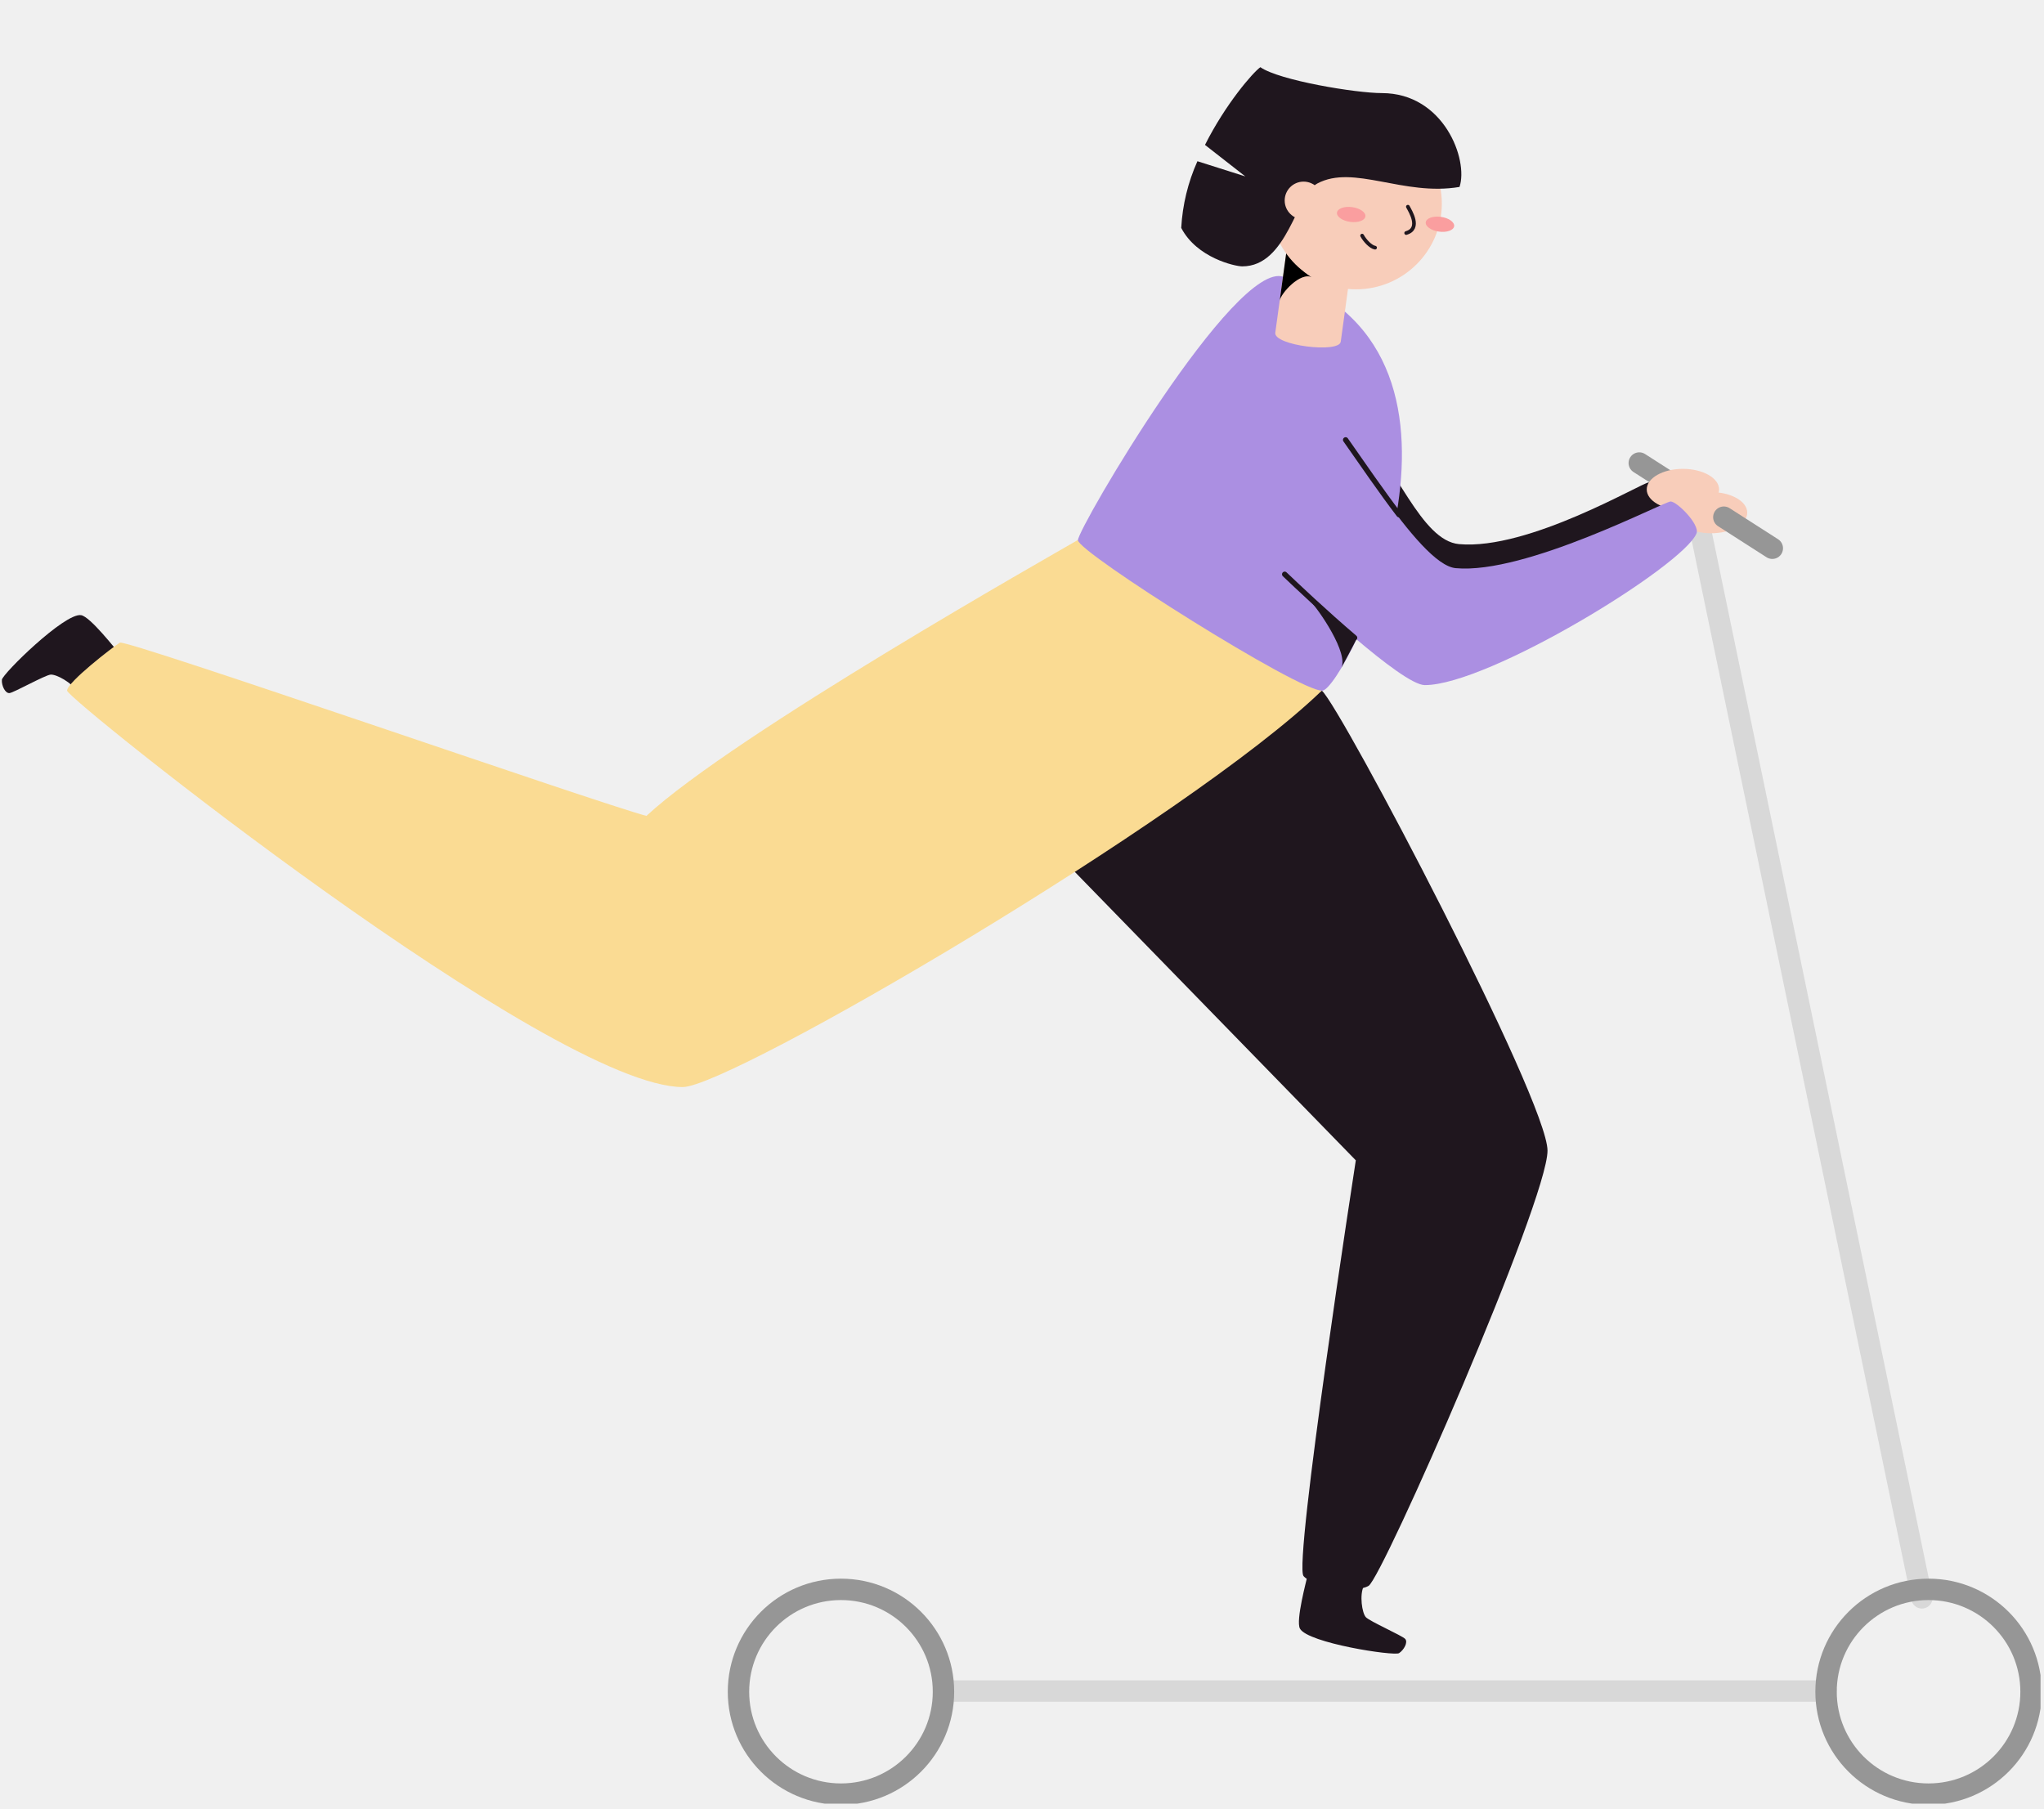
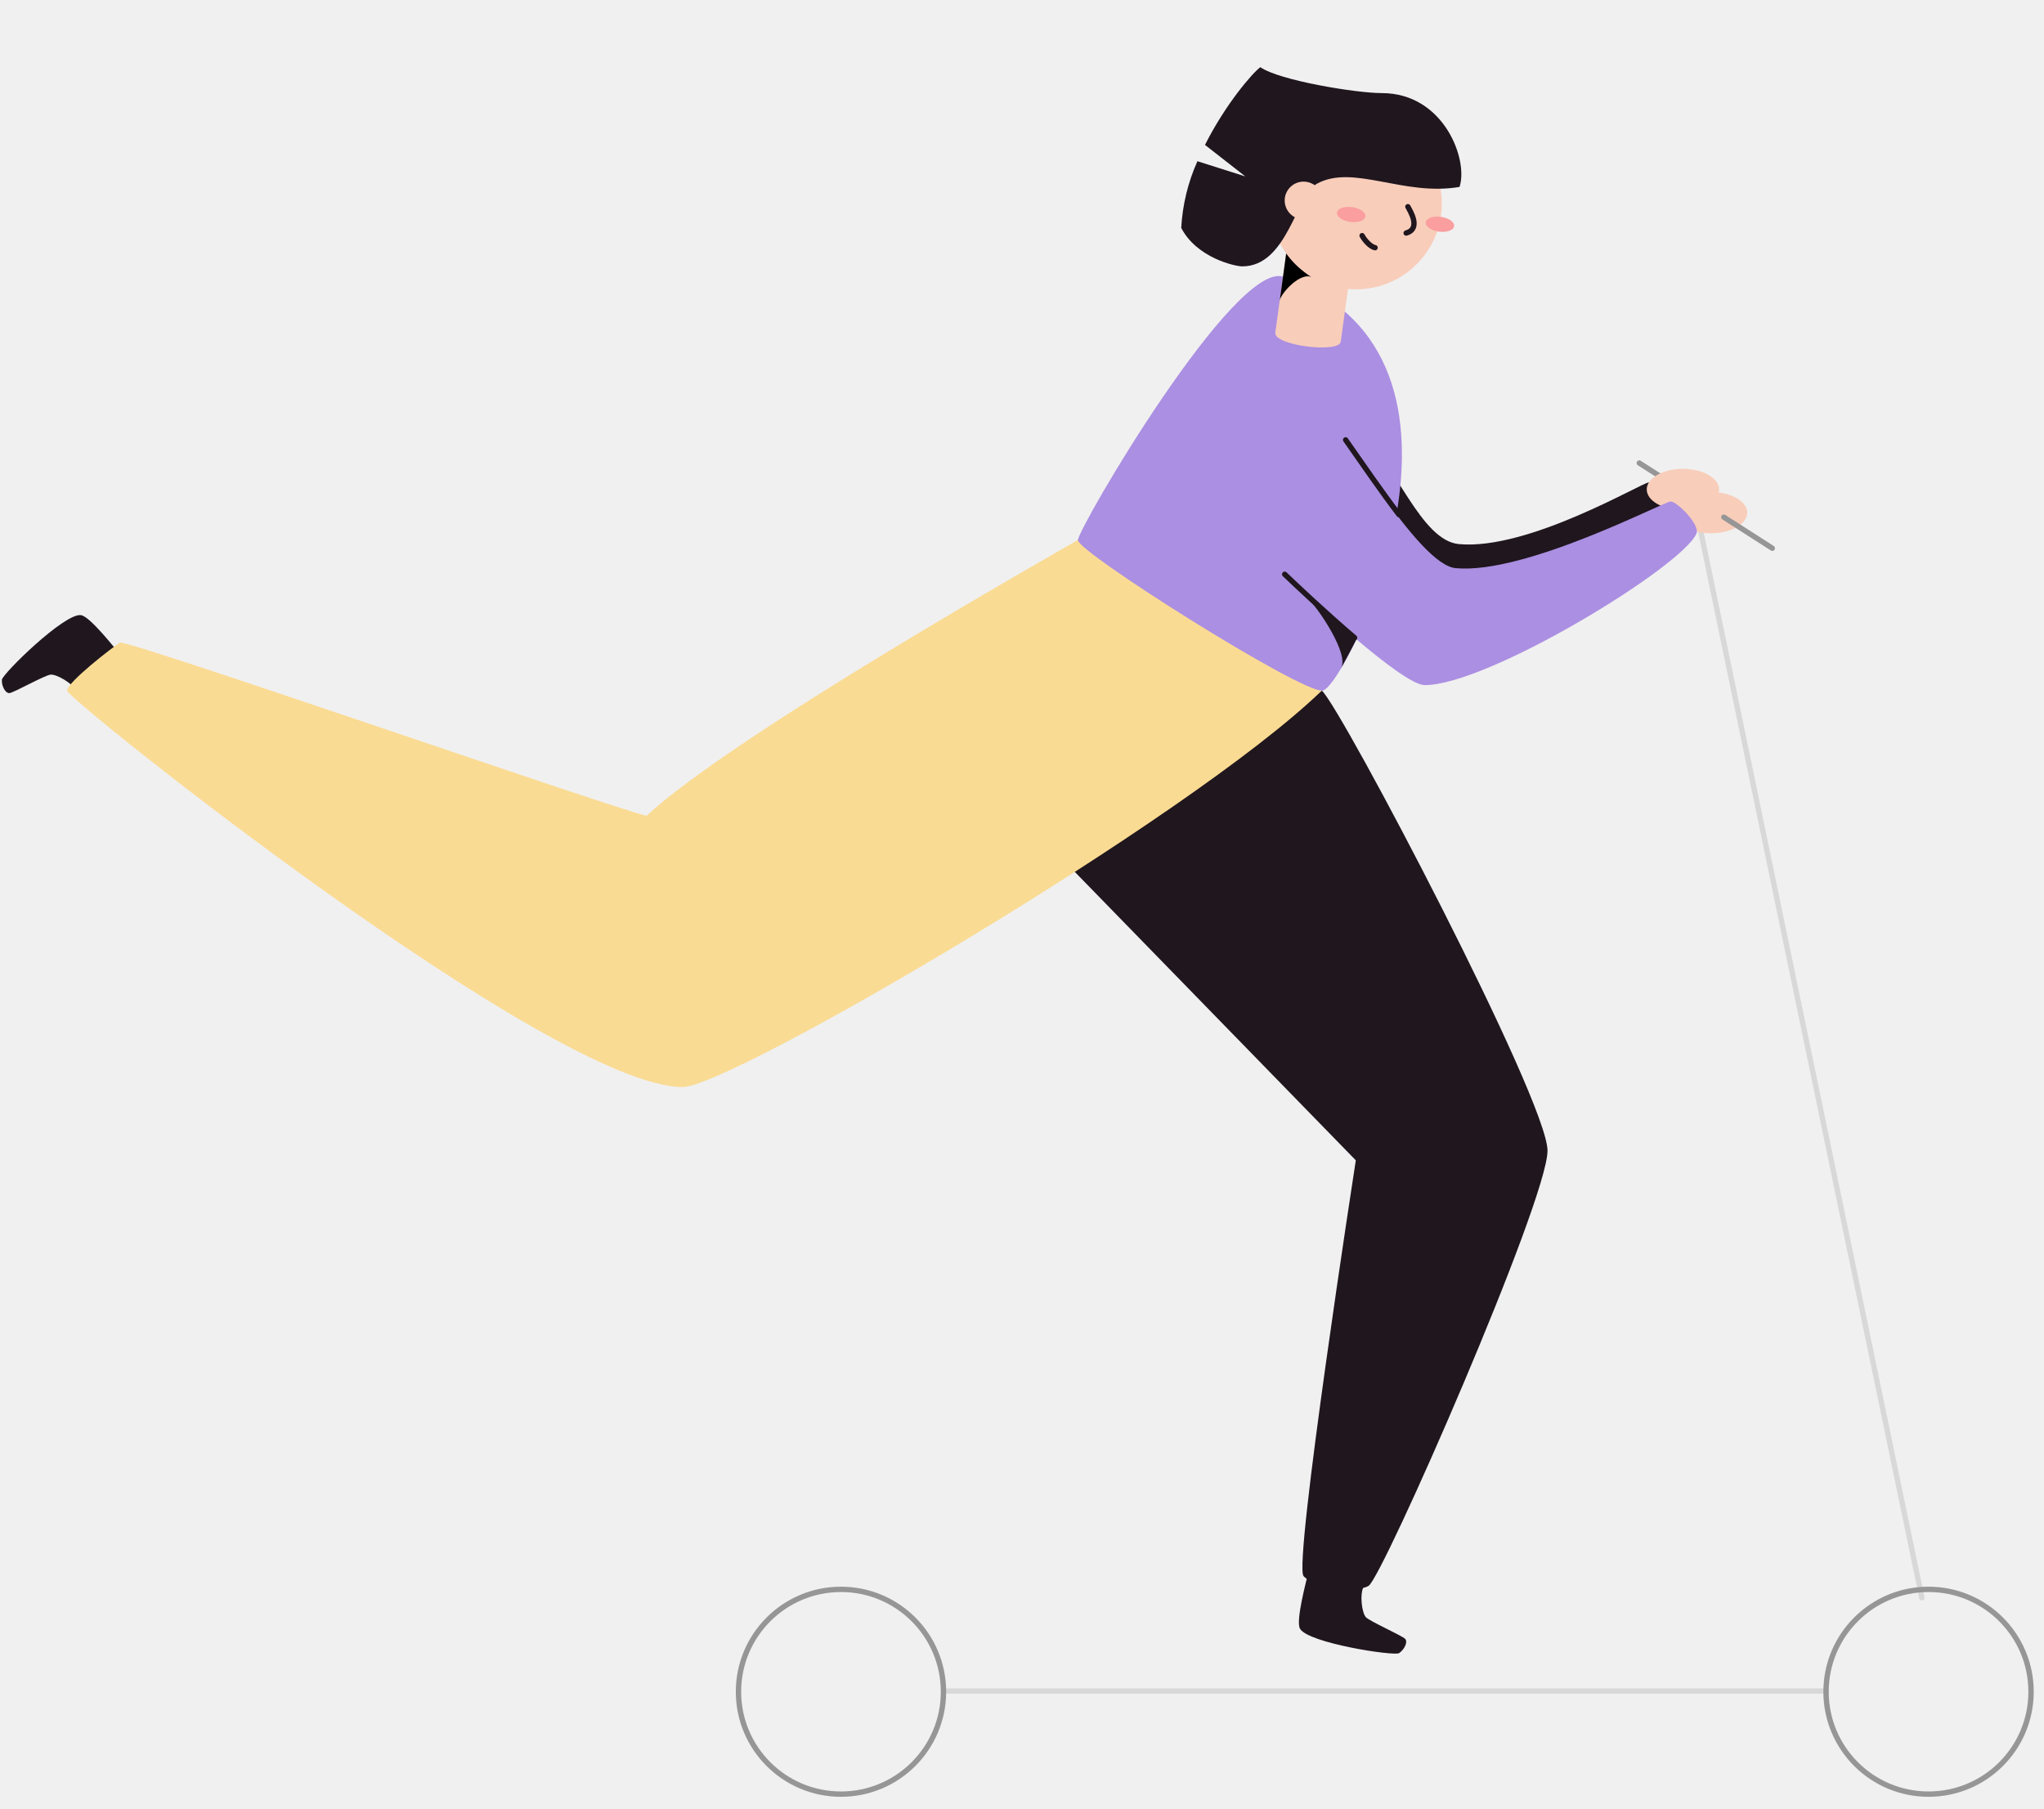
<svg xmlns="http://www.w3.org/2000/svg" width="382" height="338" viewBox="0 0 382 338" fill="none">
  <g clip-path="url(#clip0_40_26)">
-     <path d="M359.181 298.677L317.125 95.832" stroke="#D8D8D8" stroke-width="4" stroke-linecap="round" stroke-linejoin="round" />
+     <path d="M359.181 298.677L317.125 95.832" stroke="#D8D8D8" strokeWidth="4" stroke-linecap="round" stroke-linejoin="round" />
    <path d="M244.582 106.292C248.779 110.325 257.891 124.509 262.177 124.509C274.066 124.509 310.462 102.259 312.955 96.142C313.585 94.467 309.299 90.185 308.111 90.185C306.922 90.185 285.707 102.888 272.682 101.709C265.584 101.071 260.881 86.95 253.216 78.75" fill="#1F161E" />
    <path d="M22.438 122.31C21.551 121.317 16.831 115.219 15.136 114.988C12.084 114.527 0.443 125.98 0.354 127.062C0.265 128.143 0.975 129.65 1.792 129.552C2.608 129.455 8.375 126.211 9.449 126.104C10.522 125.998 13.539 127.647 14.329 129.269" fill="#1F161E" />
    <path d="M247.049 129.1C250.767 132.504 289.212 205.689 289.212 215.086C289.212 224.482 258.353 294.928 255.771 296.435C253.189 297.942 245.567 296.736 243.624 294.617C241.681 292.499 253.384 216.894 253.384 216.894L196.244 158.229L247.049 129.1Z" fill="#1F161E" />
    <path d="M201.373 100.974C197.211 103.429 137.25 137.265 120.809 152.511C111.883 150.171 23.574 119.429 22.403 120.13C21.232 120.83 12.536 127.523 12.536 129.1C12.536 130.678 103.153 203.198 127.597 203.198C136.523 203.198 222.241 153.088 247.022 129.1C249.525 115.671 212.889 94.166 201.373 100.974Z" fill="#FADB93" />
    <path d="M239.853 51.74C230.83 48.558 201.453 98.722 201.453 100.973C201.453 103.225 242.941 129.402 247.138 129.1C251.335 128.799 282.389 66.748 239.853 51.74Z" fill="#AB8FE2" />
    <path d="M250.571 63.867C250.27 66.092 238.008 64.576 238.336 62.191L240.377 47.334L252.612 49.01L250.571 63.867Z" fill="#F8CDBA" />
    <path d="M239.161 56.208C239.339 54.887 242.994 50.747 245.221 51.829C242.48 50.419 241.53 46.767 240.377 47.334L239.161 56.208Z" fill="black" />
    <path d="M253.42 54.081C244.56 54.081 237.378 46.905 237.378 38.053C237.378 29.202 244.56 22.027 253.42 22.027C262.279 22.027 269.461 29.202 269.461 38.053C269.461 46.905 262.279 54.081 253.42 54.081Z" fill="#F8CDBA" />
    <path d="M268.914 43.293C267.448 43.086 266.348 42.301 266.456 41.54C266.563 40.779 267.839 40.33 269.304 40.537C270.769 40.744 271.87 41.529 271.762 42.29C271.654 43.051 270.379 43.5 268.914 43.293Z" fill="#FA9E9F" />
    <path d="M252.332 41.475C250.866 41.274 249.762 40.494 249.867 39.732C249.972 38.971 251.245 38.517 252.711 38.718C254.177 38.919 255.281 39.699 255.176 40.461C255.072 41.222 253.798 41.676 252.332 41.475Z" fill="#FA9E9F" />
-     <path d="M263.117 38.639C263.517 39.41 265.655 42.734 262.798 43.558" stroke="#1F161E" stroke-width="0.69" stroke-miterlimit="10" stroke-linecap="round" />
-     <path d="M256.986 46.297C256.188 46.164 255.097 45.03 254.564 44.046" stroke="#1F161E" stroke-width="0.69" stroke-miterlimit="10" stroke-linecap="round" />
+     <path d="M263.117 38.639C263.517 39.41 265.655 42.734 262.798 43.558" stroke="#1F161E" strokeWidth="0.69" strokeMiterlimit="10" stroke-linecap="round" />
+     <path d="M256.986 46.297C256.188 46.164 255.097 45.03 254.564 44.046" stroke="#1F161E" strokeWidth="0.69" strokeMiterlimit="10" stroke-linecap="round" />
    <path d="M258.251 17.402C253.412 17.402 239.052 15.029 235.549 12.559C234.158 13.534 229.028 19.459 225.199 27.086L232.736 32.975L223.784 30.137C222.019 34.072 220.994 38.298 220.759 42.605C223.687 48.228 230.849 49.79 232.156 49.79C240.624 49.79 242.197 36.431 246.189 34.301C252.982 30.669 262.268 36.722 272.769 34.943C274.462 29.87 269.847 17.402 258.251 17.402Z" fill="#1F161E" />
    <path d="M243.624 41.005C241.674 41.005 240.093 39.426 240.093 37.477C240.093 35.529 241.674 33.949 243.624 33.949C245.574 33.949 247.156 35.529 247.156 37.477C247.156 39.426 245.574 41.005 243.624 41.005Z" fill="#F8CDBA" />
    <path d="M244.441 294.192C244.157 295.468 242.134 302.915 242.941 304.421C244.405 307.134 260.562 309.598 261.467 309.013C262.372 308.428 263.18 306.974 262.612 306.354C262.044 305.733 255.993 303.074 255.265 302.294C254.538 301.514 254.05 298.083 254.875 296.488" fill="#1F161E" />
-     <path d="M341.268 316.096H176.325" stroke="#D8D8D8" stroke-width="4" stroke-linecap="round" stroke-linejoin="round" />
-     <path d="M318.367 94.245L306.363 86.551" stroke="#969696" stroke-width="4" stroke-miterlimit="10" stroke-linecap="round" />
+     <path d="M341.268 316.096H176.325" stroke="#D8D8D8" strokeWidth="4" stroke-linecap="round" stroke-linejoin="round" />
+     <path d="M318.367 94.245L306.363 86.551" stroke="#969696" strokeWidth="4" strokeMiterlimit="10" stroke-linecap="round" />
    <path d="M314.517 95.336C310.783 95.336 307.756 93.613 307.756 91.489C307.756 89.364 310.783 87.641 314.517 87.641C318.251 87.641 321.278 89.364 321.278 91.489C321.278 93.613 318.251 95.336 314.517 95.336Z" fill="#F8CDBA" />
    <path d="M319.778 99.679C316.044 99.679 313.017 97.957 313.017 95.832C313.017 93.707 316.044 91.985 319.778 91.985C323.512 91.985 326.539 93.707 326.539 95.832C326.539 97.957 323.512 99.679 319.778 99.679Z" fill="#F8CDBA" />
-     <path d="M331.224 102.48L322.165 96.674" stroke="#969696" stroke-width="4" stroke-miterlimit="10" stroke-linecap="round" />
+     <path d="M331.224 102.48L322.165 96.674" stroke="#969696" strokeWidth="4" strokeMiterlimit="10" stroke-linecap="round" />
    <path d="M240.093 107.347C244.29 111.371 262.017 128.063 266.285 128.063C278.174 128.063 314.561 105.813 317.063 99.697C317.693 98.022 313.408 93.74 312.219 93.74C311.03 93.74 285.086 107.409 272.061 106.203C264.963 105.565 251.246 80.674 243.58 72.465" fill="#AB8FE2" />
-     <path d="M360.424 335.367C349.844 335.367 341.268 326.799 341.268 316.229C341.268 305.659 349.844 297.091 360.424 297.091C371.003 297.091 379.58 305.659 379.58 316.229C379.58 326.799 371.003 335.367 360.424 335.367Z" stroke="#969696" stroke-width="4" stroke-miterlimit="10" />
-     <path d="M157.169 335.367C146.59 335.367 138.013 326.799 138.013 316.229C138.013 305.659 146.59 297.091 157.169 297.091C167.749 297.091 176.325 305.659 176.325 316.229C176.325 326.799 167.749 335.367 157.169 335.367Z" stroke="#969696" stroke-width="4" stroke-miterlimit="10" />
+     <path d="M360.424 335.367C349.844 335.367 341.268 326.799 341.268 316.229C341.268 305.659 349.844 297.091 360.424 297.091C371.003 297.091 379.58 305.659 379.58 316.229C379.58 326.799 371.003 335.367 360.424 335.367Z" stroke="#969696" strokeWidth="4" strokeMiterlimit="10" />
+     <path d="M157.169 335.367C146.59 335.367 138.013 326.799 138.013 316.229C138.013 305.659 146.59 297.091 157.169 297.091C167.749 297.091 176.325 305.659 176.325 316.229C176.325 326.799 167.749 335.367 157.169 335.367Z" stroke="#969696" strokeWidth="4" strokeMiterlimit="10" />
    <path d="M261.458 96.195C258.246 91.994 254.6 86.675 251.485 82.225" stroke="#1F161E" stroke-linecap="round" stroke-linejoin="round" />
    <path d="M240.093 107.347C242.196 109.359 247.67 114.536 253.162 119.216" stroke="#1F161E" stroke-linecap="round" stroke-linejoin="round" />
    <path d="M244.982 112.506C246.18 113.596 252.364 122.372 250.563 125.04C252.861 120.812 253.499 119.5 253.499 119.5" fill="#1F161E" />
  </g>
  <defs>
    <clipPath id="clip0_40_26">
      <rect width="381" height="337" fill="white" transform="matrix(-1 0 0 1 381.354 0.14917)" />
    </clipPath>
  </defs>
</svg>
